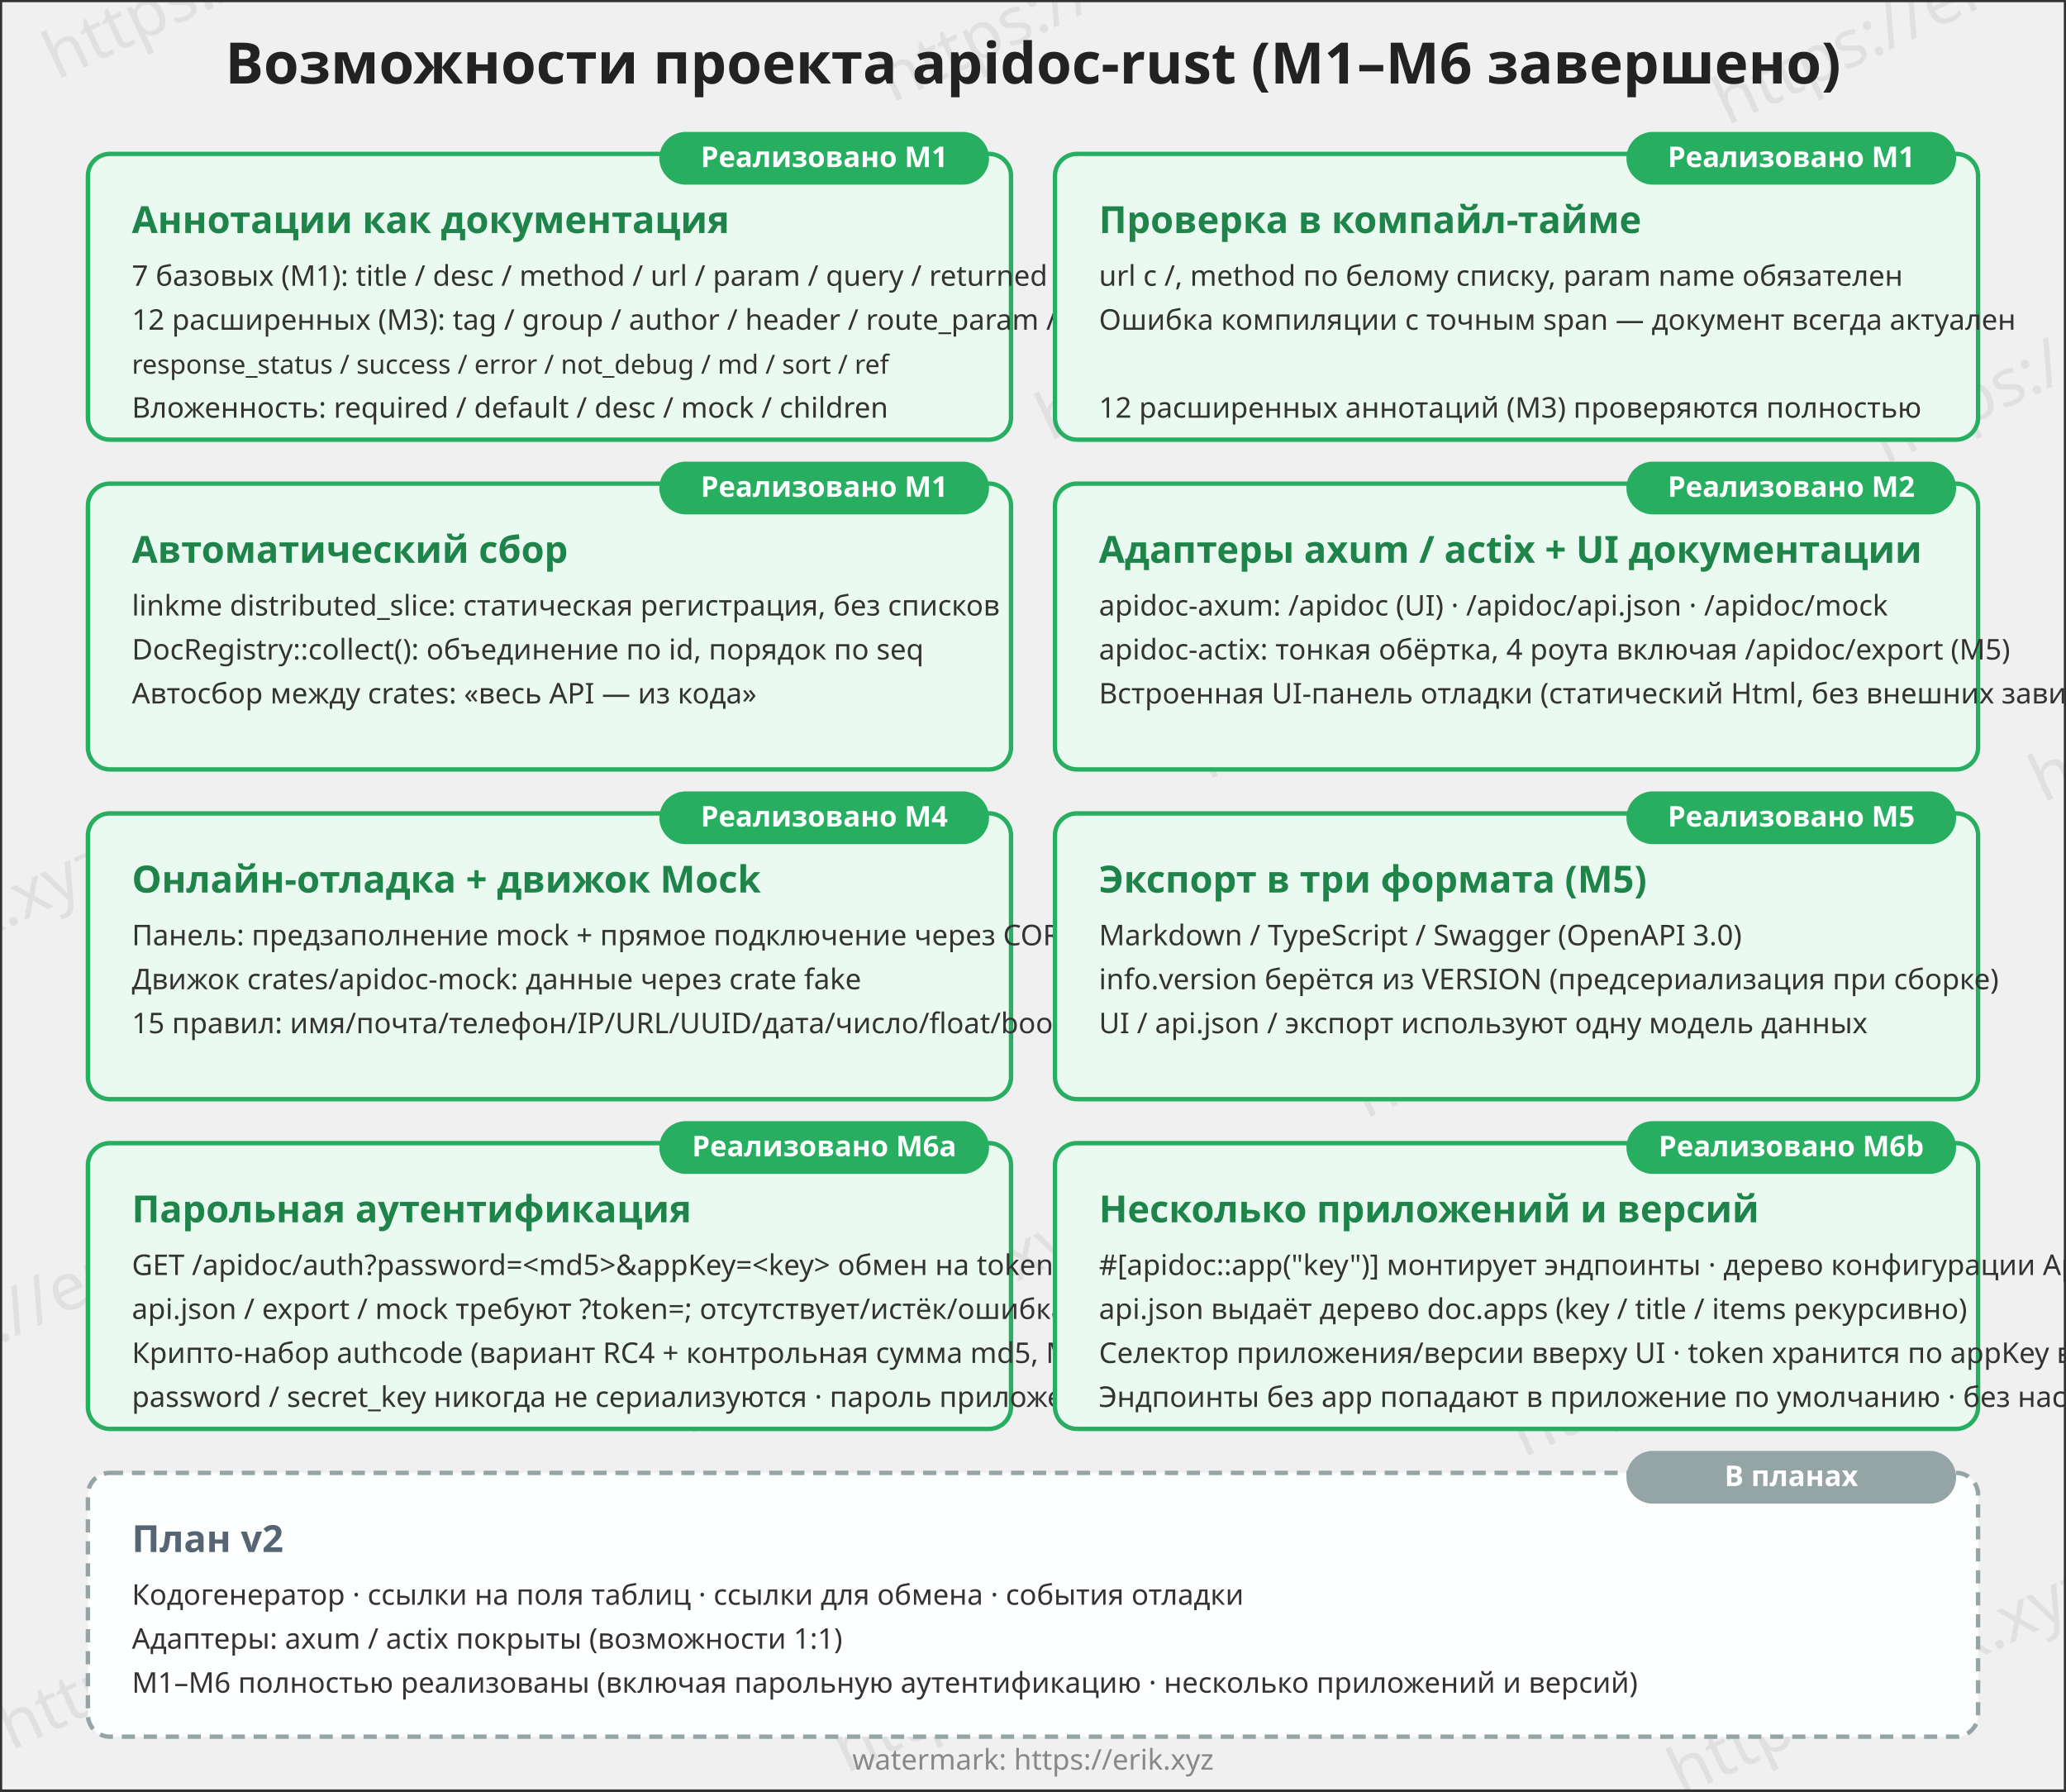
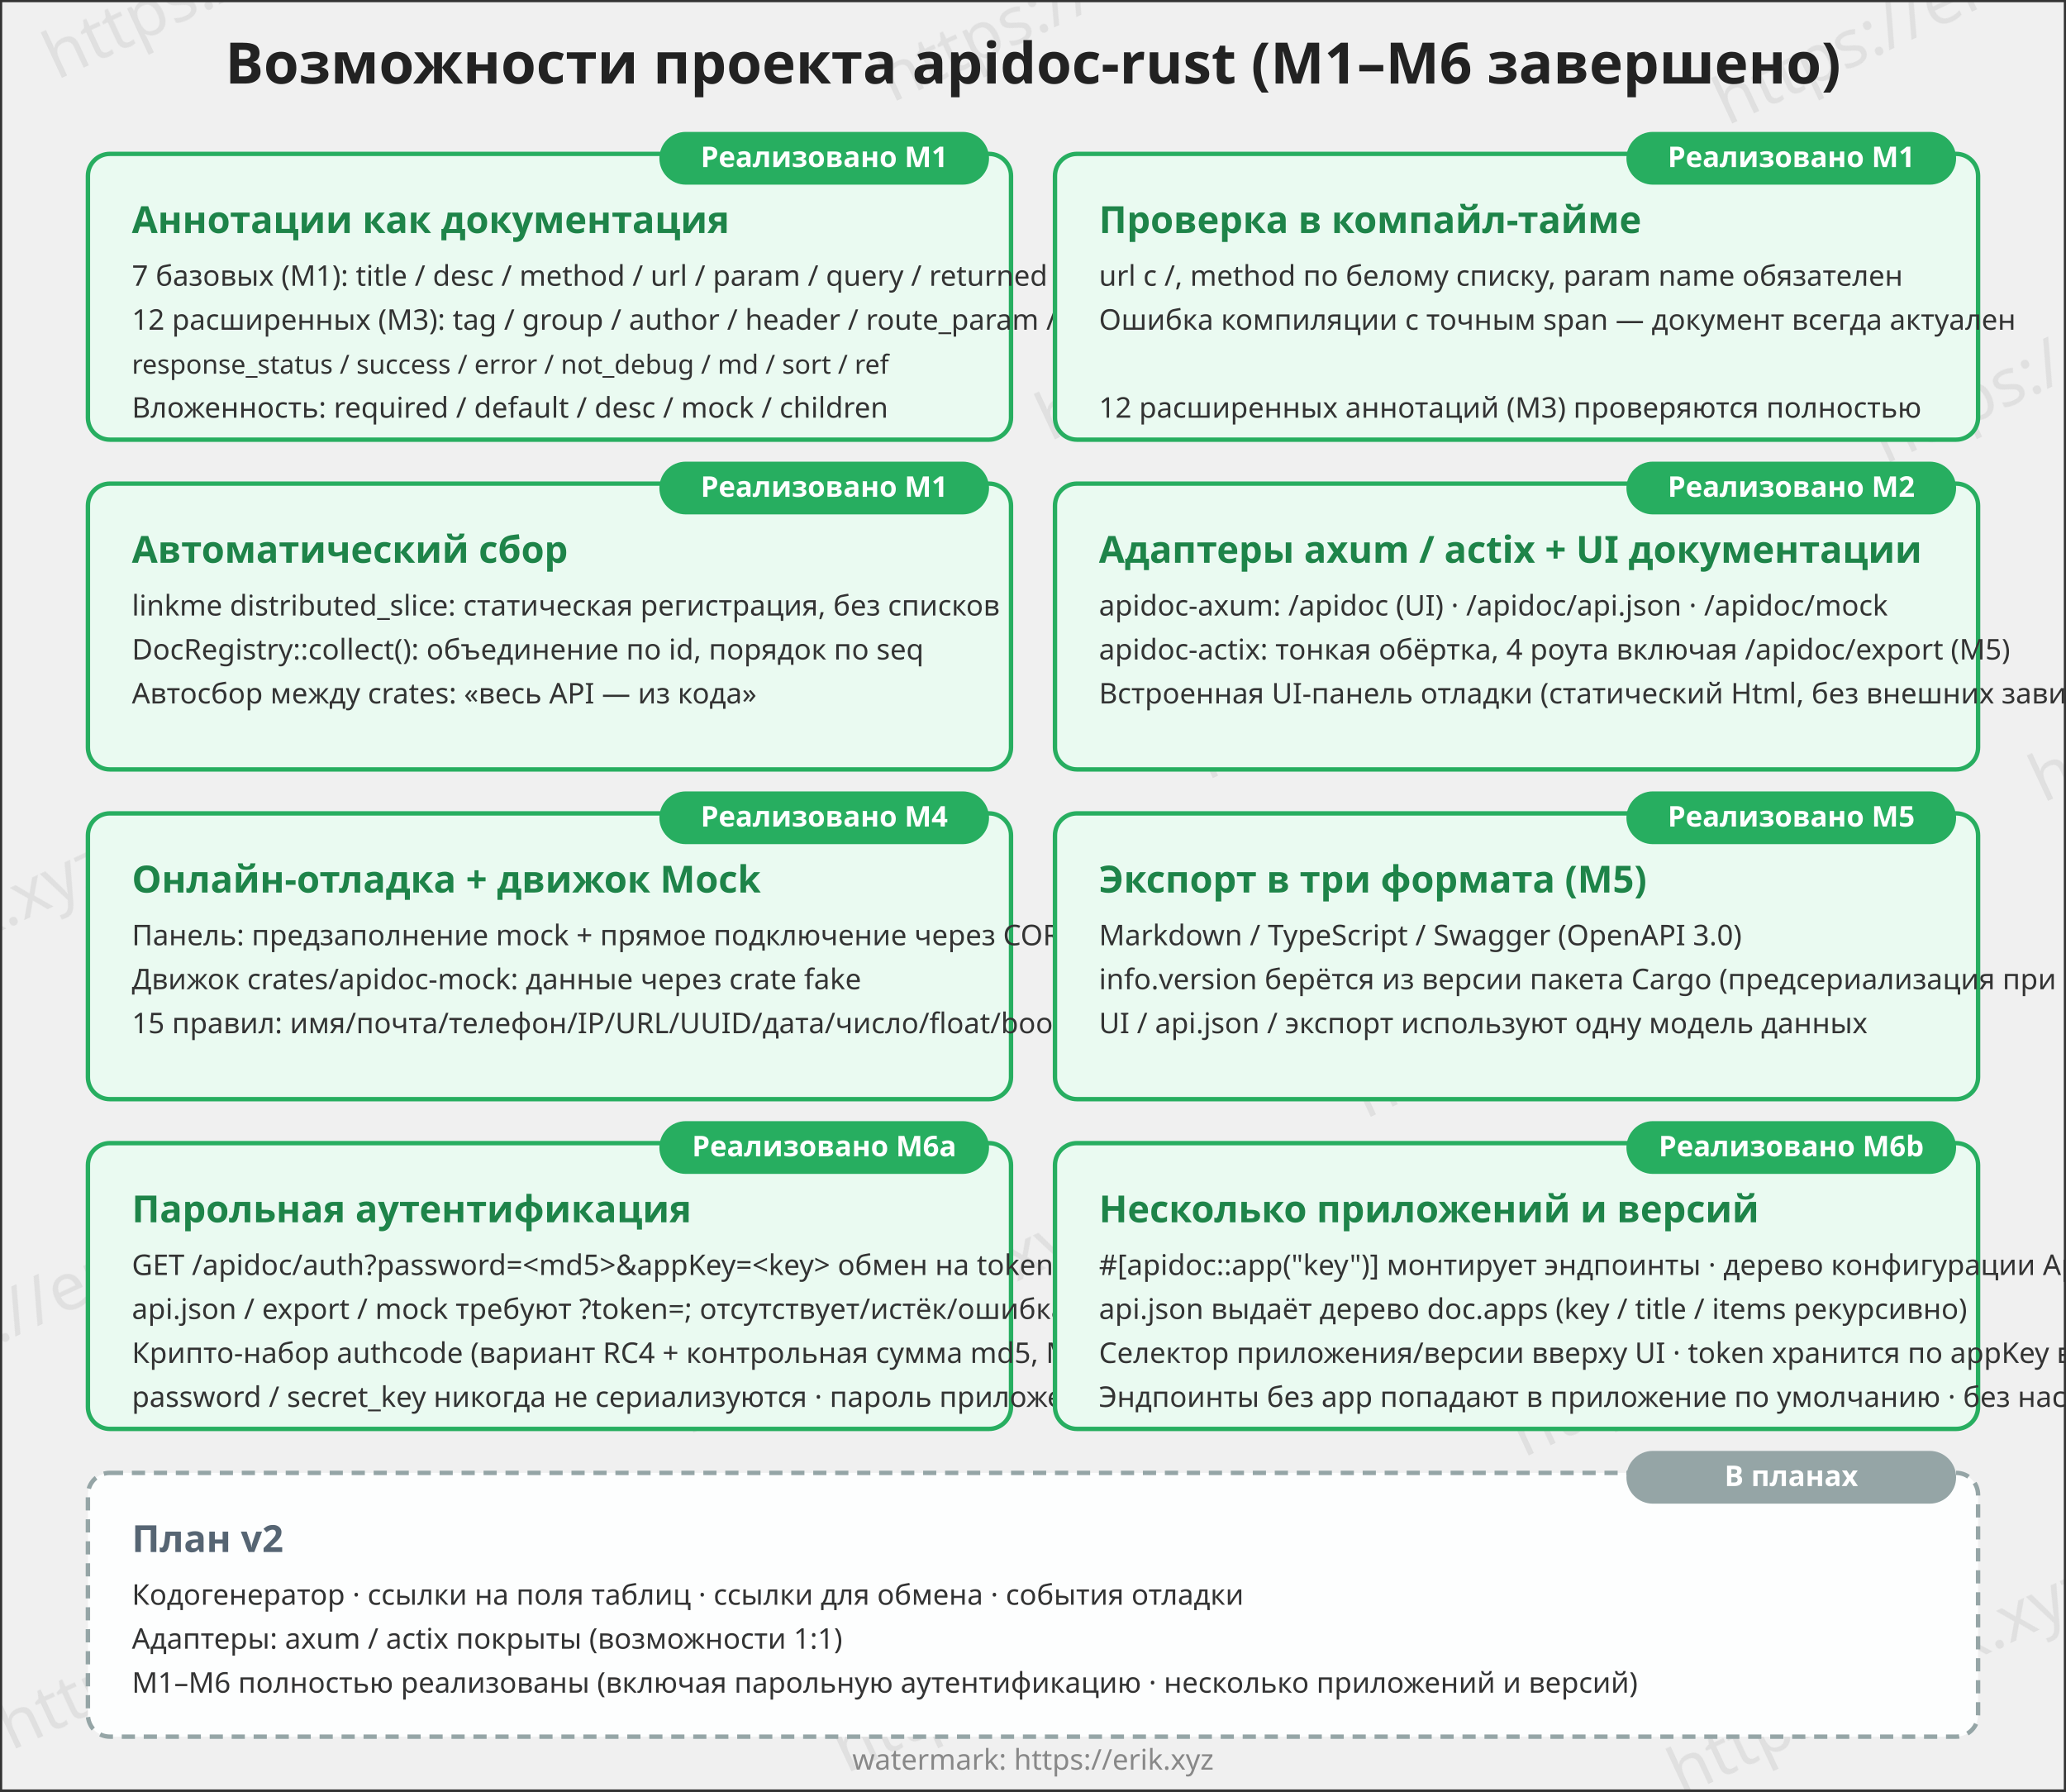
<svg xmlns="http://www.w3.org/2000/svg" viewBox="0 0 940 815" font-family="sans-serif">
  <defs>
    <pattern id="wm" width="340" height="170" patternUnits="userSpaceOnUse" patternTransform="rotate(-25)">
      <text x="8" y="44" font-size="30" fill="#888888" opacity="0.15">https://erik.xyz</text>
    </pattern>
  </defs>
  <rect width="940" height="815" fill="url(#wm)" />
  <rect x="0" y="0" width="940" height="815" fill="none" stroke="#333" stroke-width="2" />
  <text x="470" y="38" text-anchor="middle" font-size="26" font-weight="bold" fill="#222">Возможности проекта apidoc-rust (M1–M6 завершено)</text>
  <rect x="40" y="70" width="420" height="130" rx="10" fill="#eafaf1" stroke="#27ae60" stroke-width="2" />
  <rect x="300" y="60" width="150" height="24" rx="12" fill="#27ae60" />
  <text x="375" y="76" text-anchor="middle" font-size="13" fill="#fff" font-weight="bold">Реализовано M1</text>
  <text x="60" y="106" font-size="17" font-weight="bold" fill="#1e8449">Аннотации как документация</text>
  <text x="60" y="130" font-size="13" fill="#333">7 базовых (M1): title / desc / method / url / param / query / returned</text>
  <text x="60" y="150" font-size="13" fill="#333">12 расширенных (M3): tag / group / author / header / route_param /</text>
  <text x="60" y="170" font-size="12" fill="#333">response_status / success / error / not_debug / md / sort / ref</text>
  <text x="60" y="190" font-size="13" fill="#333">Вложенность: required / default / desc / mock / children</text>
  <rect x="480" y="70" width="420" height="130" rx="10" fill="#eafaf1" stroke="#27ae60" stroke-width="2" />
  <rect x="740" y="60" width="150" height="24" rx="12" fill="#27ae60" />
  <text x="815" y="76" text-anchor="middle" font-size="13" fill="#fff" font-weight="bold">Реализовано M1</text>
  <text x="500" y="106" font-size="17" font-weight="bold" fill="#1e8449">Проверка в компайл-тайме</text>
  <text x="500" y="130" font-size="13" fill="#333">url с /, method по белому списку, param name обязателен</text>
  <text x="500" y="150" font-size="13" fill="#333">Ошибка компиляции с точным span — документ всегда актуален</text>
  <text x="500" y="190" font-size="13" fill="#333">12 расширенных аннотаций (M3) проверяются полностью</text>
  <rect x="40" y="220" width="420" height="130" rx="10" fill="#eafaf1" stroke="#27ae60" stroke-width="2" />
  <rect x="300" y="210" width="150" height="24" rx="12" fill="#27ae60" />
  <text x="375" y="226" text-anchor="middle" font-size="13" fill="#fff" font-weight="bold">Реализовано M1</text>
  <text x="60" y="256" font-size="17" font-weight="bold" fill="#1e8449">Автоматический сбор</text>
  <text x="60" y="280" font-size="13" fill="#333">linkme distributed_slice: статическая регистрация, без списков</text>
  <text x="60" y="300" font-size="13" fill="#333">DocRegistry::collect(): объединение по id, порядок по seq</text>
  <text x="60" y="320" font-size="13" fill="#333">Автосбор между crates: «весь API — из кода»</text>
  <rect x="480" y="220" width="420" height="130" rx="10" fill="#eafaf1" stroke="#27ae60" stroke-width="2" />
  <rect x="740" y="210" width="150" height="24" rx="12" fill="#27ae60" />
  <text x="815" y="226" text-anchor="middle" font-size="13" fill="#fff" font-weight="bold">Реализовано M2</text>
  <text x="500" y="256" font-size="17" font-weight="bold" fill="#1e8449">Адаптеры axum / actix + UI документации</text>
  <text x="500" y="280" font-size="13" fill="#333">apidoc-axum: /apidoc (UI) · /apidoc/api.json · /apidoc/mock</text>
  <text x="500" y="300" font-size="13" fill="#333">apidoc-actix: тонкая обёртка, 4 роута включая /apidoc/export (M5)</text>
  <text x="500" y="320" font-size="13" fill="#333">Встроенная UI-панель отладки (статический Html, без внешних зависимостей)</text>
  <rect x="40" y="370" width="420" height="130" rx="10" fill="#eafaf1" stroke="#27ae60" stroke-width="2" />
  <rect x="300" y="360" width="150" height="24" rx="12" fill="#27ae60" />
  <text x="375" y="376" text-anchor="middle" font-size="13" fill="#fff" font-weight="bold">Реализовано M4</text>
  <text x="60" y="406" font-size="17" font-weight="bold" fill="#1e8449">Онлайн-отладка + движок Mock</text>
  <text x="60" y="430" font-size="13" fill="#333">Панель: предзаполнение mock + прямое подключение через CORS</text>
  <text x="60" y="450" font-size="13" fill="#333">Движок crates/apidoc-mock: данные через crate fake</text>
  <text x="60" y="470" font-size="13" fill="#333">15 правил: имя/почта/телефон/IP/URL/UUID/дата/число/float/bool/текст…</text>
  <rect x="480" y="370" width="420" height="130" rx="10" fill="#eafaf1" stroke="#27ae60" stroke-width="2" />
  <rect x="740" y="360" width="150" height="24" rx="12" fill="#27ae60" />
  <text x="815" y="376" text-anchor="middle" font-size="13" fill="#fff" font-weight="bold">Реализовано M5</text>
  <text x="500" y="406" font-size="17" font-weight="bold" fill="#1e8449">Экспорт в три формата (M5)</text>
  <text x="500" y="430" font-size="13" fill="#333">Markdown / TypeScript / Swagger (OpenAPI 3.0)</text>
-   <text x="500" y="450" font-size="13" fill="#333">info.version берётся из VERSION (предсериализация при сборке)</text>
+   <text x="500" y="450" font-size="13" fill="#333">info.version берётся из версии пакета Cargo (предсериализация при сборке)</text>
  <text x="500" y="470" font-size="13" fill="#333">UI / api.json / экспорт используют одну модель данных</text>
  <rect x="40" y="520" width="420" height="130" rx="10" fill="#eafaf1" stroke="#27ae60" stroke-width="2" />
  <rect x="300" y="510" width="150" height="24" rx="12" fill="#27ae60" />
  <text x="375" y="526" text-anchor="middle" font-size="13" fill="#fff" font-weight="bold">Реализовано M6a</text>
  <text x="60" y="556" font-size="17" font-weight="bold" fill="#1e8449">Парольная аутентификация</text>
  <text x="60" y="580" font-size="13" fill="#333">GET /apidoc/auth?password=&lt;md5&gt;&amp;appKey=&lt;key&gt; обмен на token</text>
  <text x="60" y="600" font-size="13" fill="#333">api.json / export / mock требуют ?token=; отсутствует/истёк/ошибка — 401</text>
  <text x="60" y="620" font-size="13" fill="#333">Крипто-набор authcode (вариант RC4 + контрольная сумма md5, MAC за постоянное время)</text>
  <text x="60" y="640" font-size="13" fill="#333">password / secret_key никогда не сериализуются · пароль приложения приоритетнее глобального</text>
  <rect x="480" y="520" width="420" height="130" rx="10" fill="#eafaf1" stroke="#27ae60" stroke-width="2" />
  <rect x="740" y="510" width="150" height="24" rx="12" fill="#27ae60" />
  <text x="815" y="526" text-anchor="middle" font-size="13" fill="#fff" font-weight="bold">Реализовано M6b</text>
  <text x="500" y="556" font-size="17" font-weight="bold" fill="#1e8449">Несколько приложений и версий</text>
  <text x="500" y="580" font-size="13" fill="#333">#[apidoc::app("key")] монтирует эндпоинты · дерево конфигурации ApidocConfig.apps</text>
  <text x="500" y="600" font-size="13" fill="#333">api.json выдаёт дерево doc.apps (key / title / items рекурсивно)</text>
  <text x="500" y="620" font-size="13" fill="#333">Селектор приложения/версии вверху UI · token хранится по appKey в localStorage</text>
  <text x="500" y="640" font-size="13" fill="#333">Эндпоинты без app попадают в приложение по умолчанию · без настройки идентично M5 побайтово</text>
  <rect x="40" y="670" width="860" height="120" rx="10" fill="#fdfefe" stroke="#95a5a6" stroke-width="2" stroke-dasharray="6 4" />
  <rect x="740" y="660" width="150" height="24" rx="12" fill="#95a5a6" />
  <text x="815" y="676" text-anchor="middle" font-size="13" fill="#fff" font-weight="bold">В планах</text>
  <text x="60" y="706" font-size="17" font-weight="bold" fill="#566573">План v2</text>
  <text x="60" y="730" font-size="13" fill="#333">Кодогенератор · ссылки на поля таблиц · ссылки для обмена · события отладки</text>
  <text x="60" y="750" font-size="13" fill="#333">Адаптеры: axum / actix покрыты (возможности 1:1)</text>
  <text x="60" y="770" font-size="13" fill="#333">M1–M6 полностью реализованы (включая парольную аутентификацию · несколько приложений и версий)</text>
  <text x="470" y="805" text-anchor="middle" font-size="13" fill="#888">watermark: https://erik.xyz</text>
</svg>
